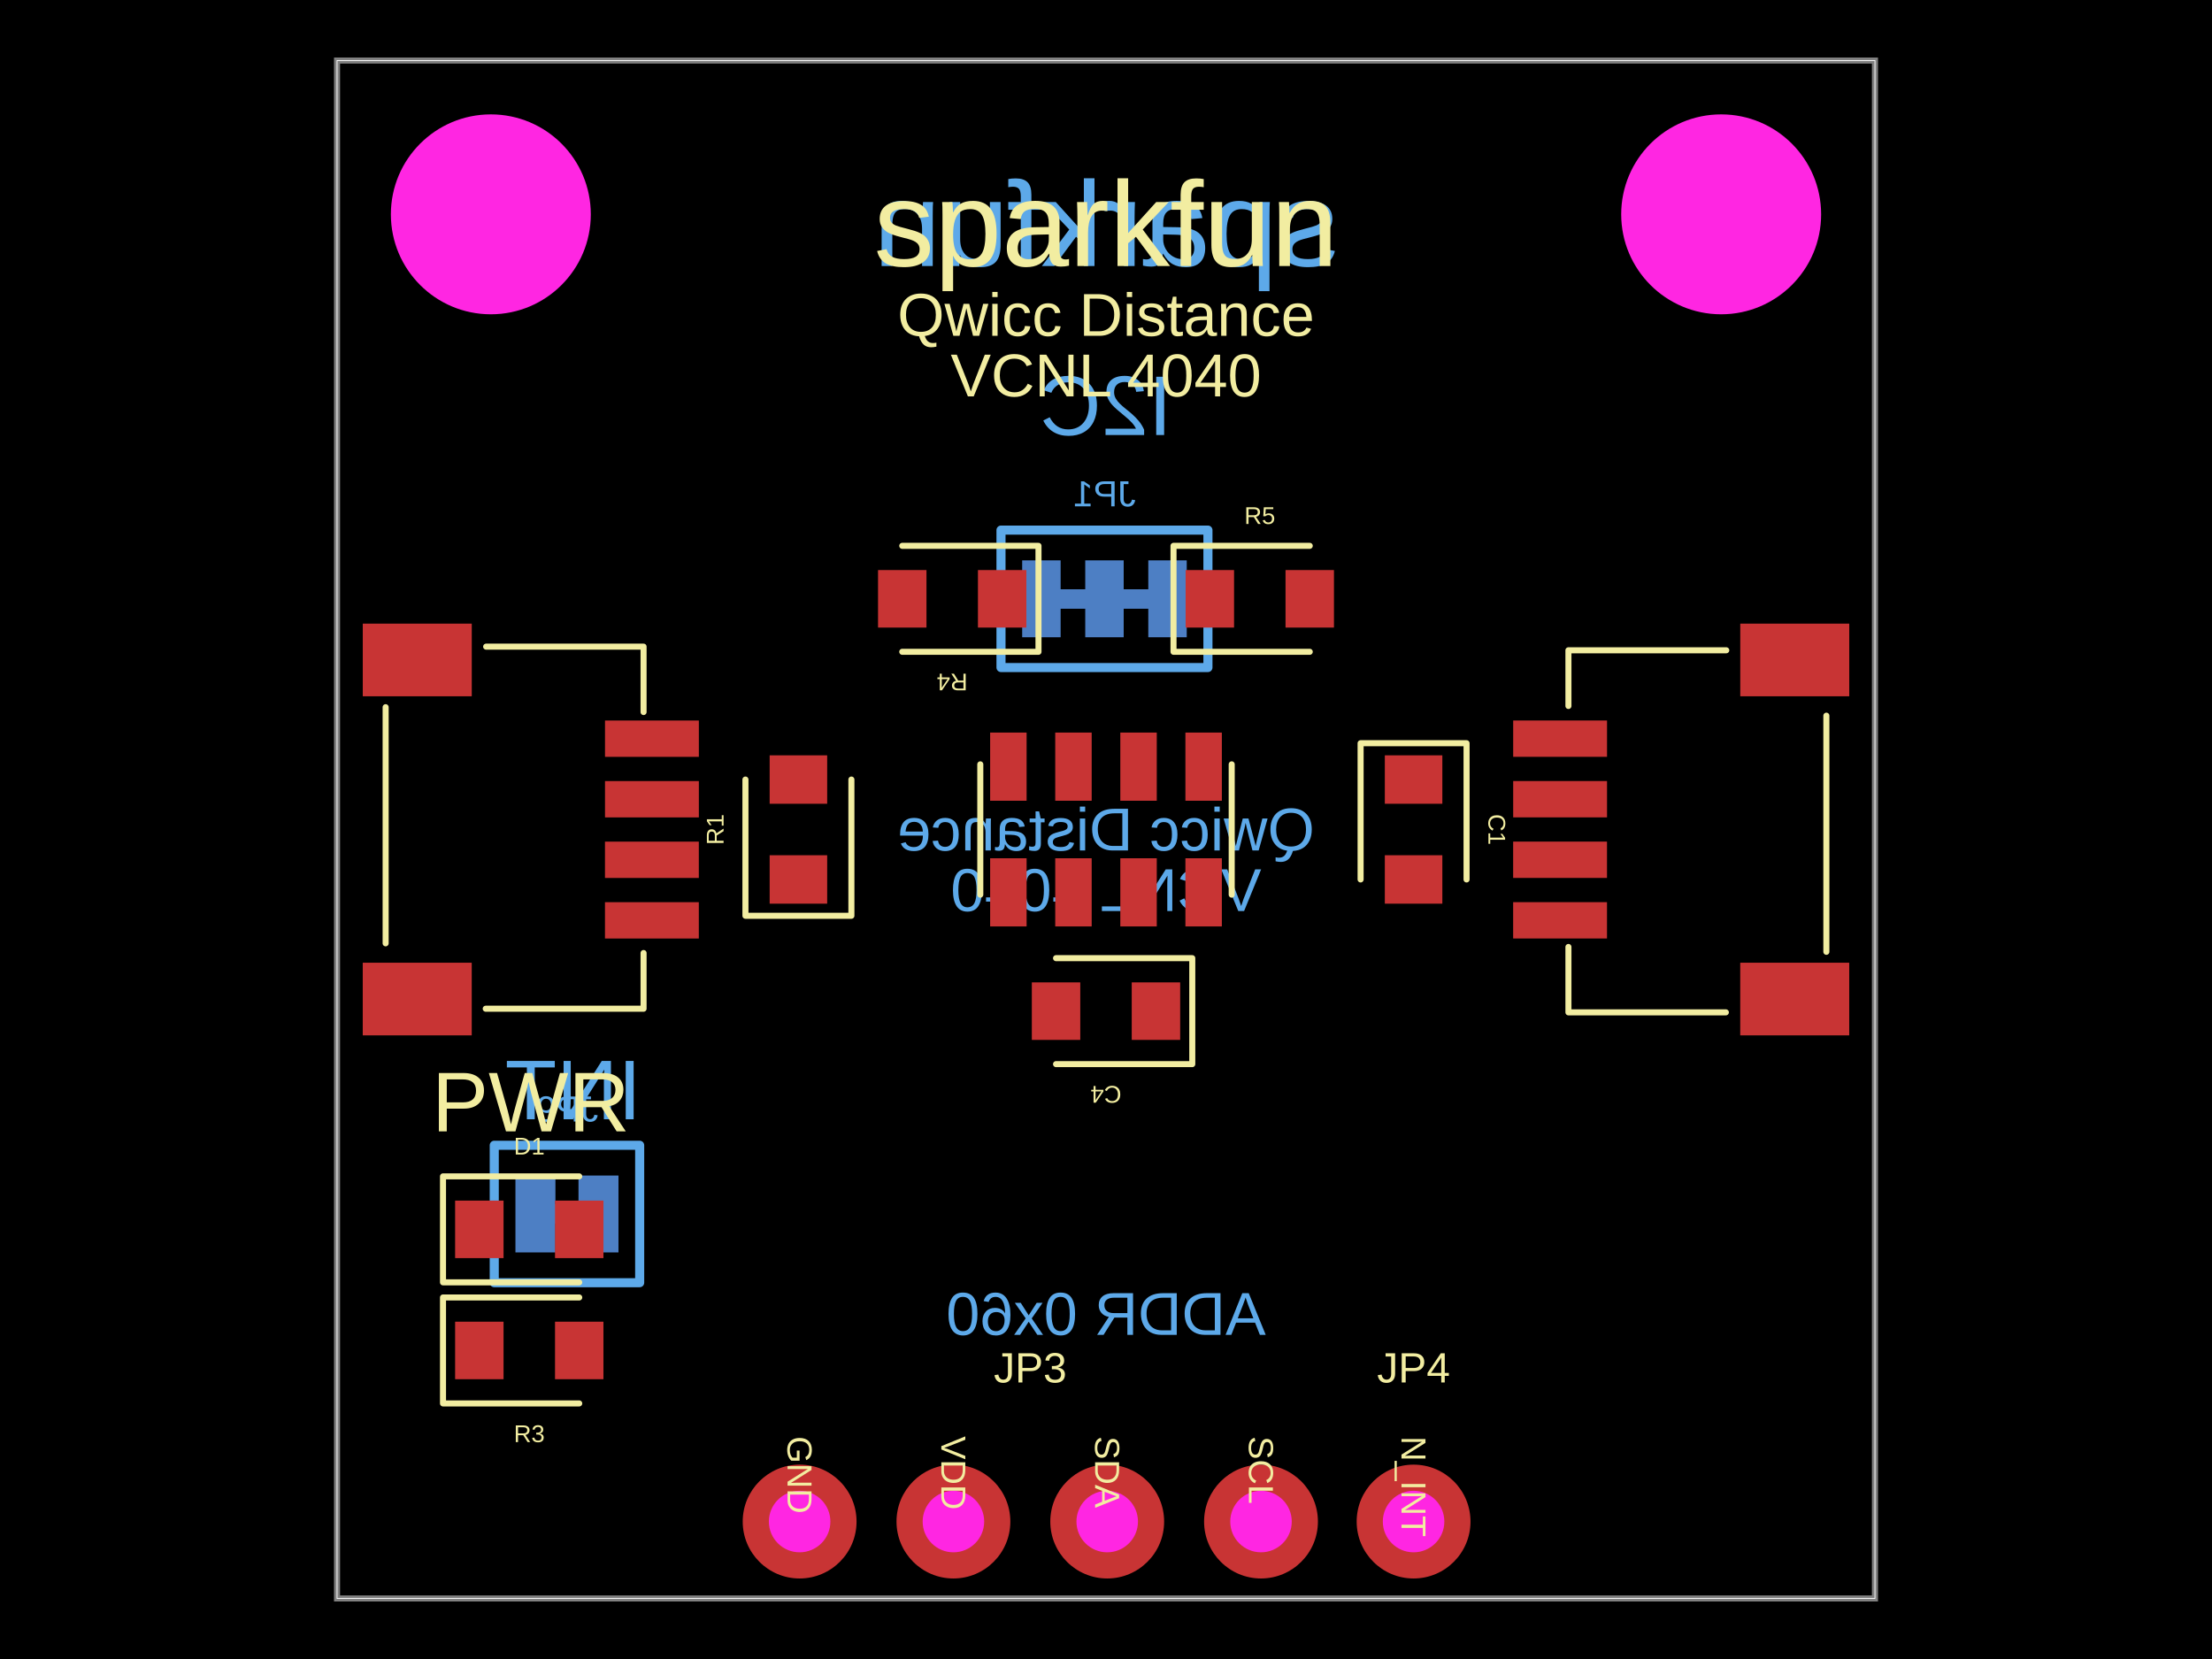
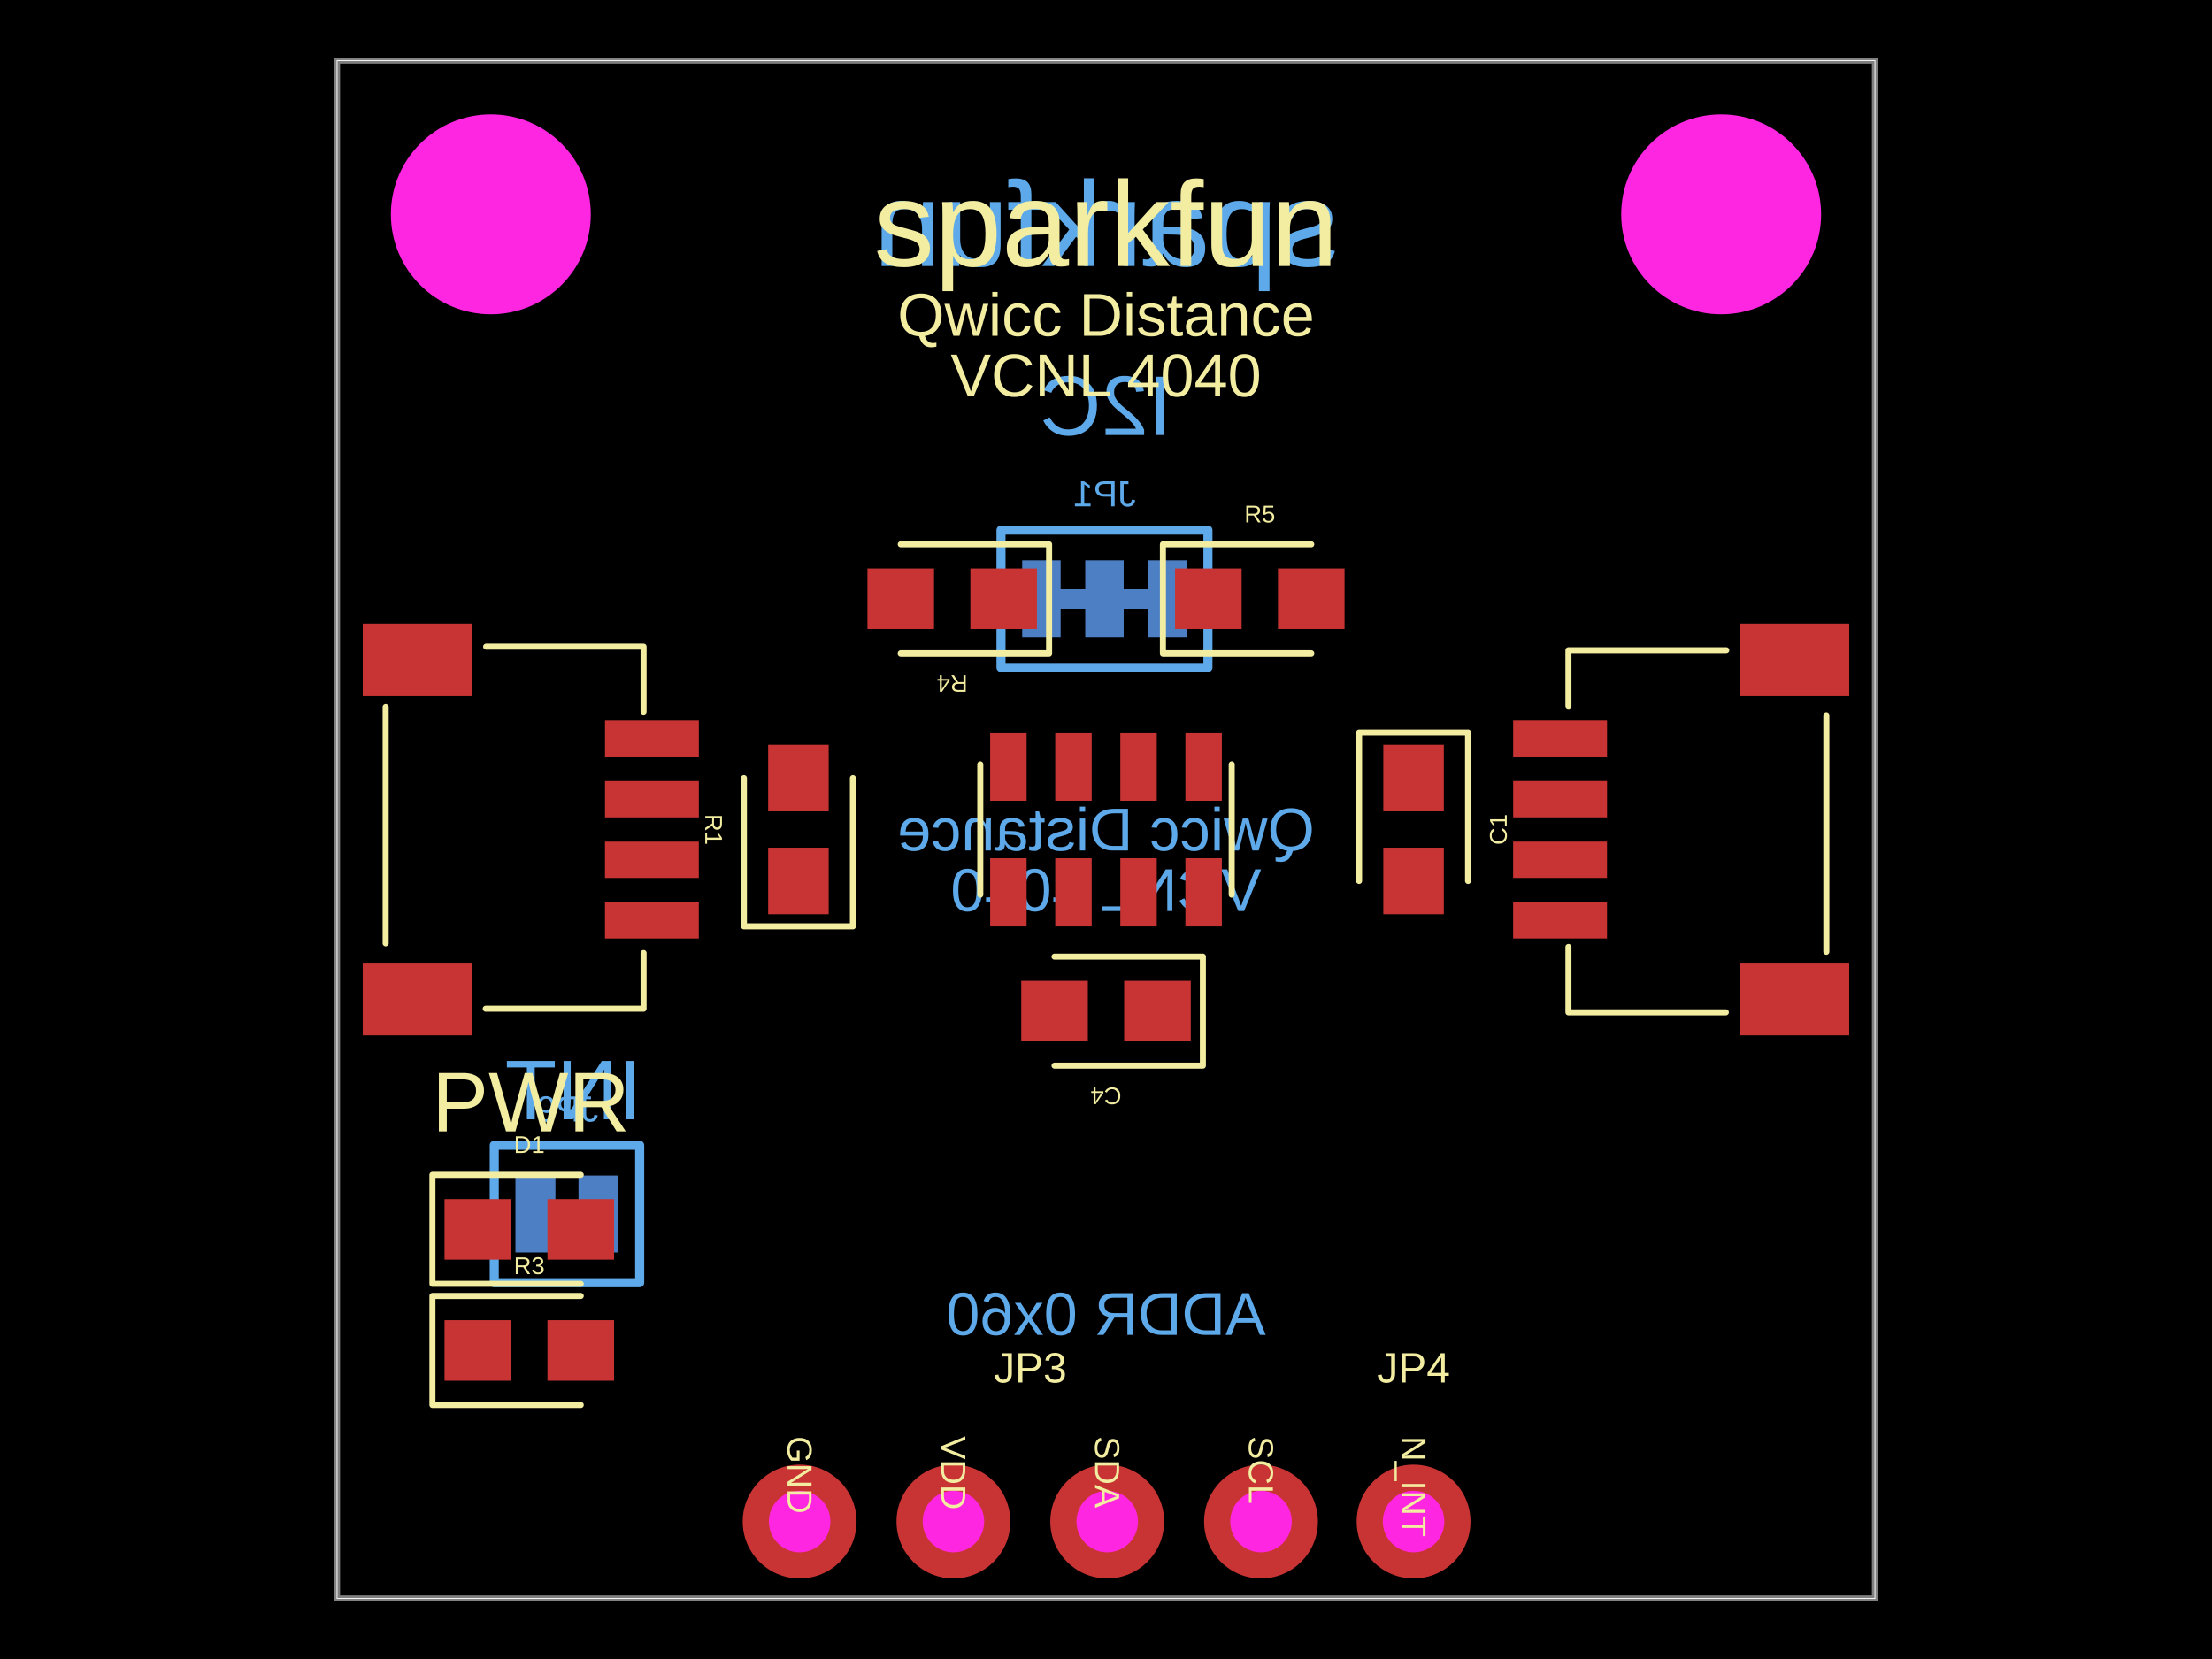
- <svg xmlns="http://www.w3.org/2000/svg" width="800" height="600" data-software-used-string="@tscircuit/core@0.0.783">
+ <svg xmlns="http://www.w3.org/2000/svg" width="800" height="600" data-software-used-string="@tscircuit/core@0.0.616">
  <style />
  <rect class="boundary" x="0" y="0" fill="#000" width="800" height="600" data-type="pcb_background" data-pcb-layer="global" />
  <rect class="pcb-boundary" fill="none" stroke="#fff" stroke-width="0.3" x="121.898" y="21.898" width="556.204" height="556.204" data-type="pcb_boundary" data-pcb-layer="global" />
  <rect class="pcb-pad" fill="rgb(77, 127, 196)" x="415.296" y="202.664" width="13.905" height="27.81" data-type="pcb_smtpad" data-pcb-layer="bottom" />
  <rect class="pcb-pad" fill="rgb(77, 127, 196)" x="392.491" y="202.664" width="13.905" height="27.81" data-type="pcb_smtpad" data-pcb-layer="bottom" />
  <rect class="pcb-pad" fill="rgb(77, 127, 196)" x="369.687" y="202.664" width="13.905" height="27.81" data-type="pcb_smtpad" data-pcb-layer="bottom" />
  <path class="pcb-trace" stroke="rgb(77, 127, 196)" fill="none" d="M 415.296 216.569 L 406.396 216.569" stroke-width="6.953" stroke-linecap="round" stroke-linejoin="round" shape-rendering="crispEdges" data-type="pcb_trace" data-pcb-layer="bottom" />
  <path class="pcb-trace" stroke="rgb(77, 127, 196)" fill="none" d="M 392.491 216.569 L 383.592 216.569" stroke-width="6.953" stroke-linecap="round" stroke-linejoin="round" shape-rendering="crispEdges" data-type="pcb_trace" data-pcb-layer="bottom" />
  <rect class="pcb-pad" fill="rgb(77, 127, 196)" x="209.222" y="425.146" width="14.461" height="27.81" data-type="pcb_smtpad" data-pcb-layer="bottom" />
  <rect class="pcb-pad" fill="rgb(77, 127, 196)" x="186.418" y="425.146" width="14.461" height="27.81" data-type="pcb_smtpad" data-pcb-layer="bottom" />
  <path class="pcb-trace" stroke="rgb(77, 127, 196)" fill="none" d="M 209.222 439.051 L 200.879 439.051" stroke-width="6.953" stroke-linecap="round" stroke-linejoin="round" shape-rendering="crispEdges" data-type="pcb_trace" data-pcb-layer="bottom" />
  <path class="pcb-silkscreen pcb-silkscreen-bottom" d="M 436.865 241.423 L 362.023 241.423 L 362.023 191.715 L 436.865 191.715 L 436.865 241.423 Z" fill="none" stroke="#5da9e9" stroke-width="3.285" stroke-linecap="round" stroke-linejoin="round" data-pcb-component-id="pcb_component_7" data-pcb-silkscreen-path-id="pcb_silkscreen_path_8" data-type="pcb_silkscreen_path" data-pcb-layer="bottom" />
  <text x="0" y="0" dx="0" dy="0" fill="#5da9e9" font-family="Arial, sans-serif" font-size="13.139" text-anchor="middle" dominant-baseline="central" transform="matrix(-1,0,0,1,399.4438,178.5766)" class="pcb-silkscreen-text pcb-silkscreen-bottom" data-pcb-silkscreen-text-id="pcb_component_7" stroke="none" data-type="pcb_silkscreen_text" data-pcb-layer="bottom">JP1</text>
  <path class="pcb-silkscreen pcb-silkscreen-bottom" d="M 231.347 463.905 L 178.753 463.905 L 178.753 414.197 L 231.347 414.197 L 231.347 463.905 Z" fill="none" stroke="#5da9e9" stroke-width="3.285" stroke-linecap="round" stroke-linejoin="round" data-pcb-component-id="pcb_component_8" data-pcb-silkscreen-path-id="pcb_silkscreen_path_9" data-type="pcb_silkscreen_path" data-pcb-layer="bottom" />
  <text x="0" y="0" dx="0" dy="0" fill="#5da9e9" font-family="Arial, sans-serif" font-size="13.139" text-anchor="middle" dominant-baseline="central" transform="matrix(-1,0,0,1,205.0504,401.0584)" class="pcb-silkscreen-text pcb-silkscreen-bottom" data-pcb-silkscreen-text-id="pcb_component_8" stroke="none" data-type="pcb_silkscreen_text" data-pcb-layer="bottom">JP9</text>
  <text x="0" y="0" dx="0" dy="0" fill="#5da9e9" font-family="Arial, sans-serif" font-size="43.796" text-anchor="middle" dominant-baseline="central" transform="matrix(-1,0,0,1,400,81.0219)" class="pcb-silkscreen-text pcb-silkscreen-bottom" data-pcb-silkscreen-text-id="null" stroke="none" data-type="pcb_silkscreen_text" data-pcb-layer="bottom">sparkfun</text>
  <text x="0" y="0" dx="0" dy="0" fill="#5da9e9" font-family="Arial, sans-serif" font-size="30.657" text-anchor="middle" dominant-baseline="central" transform="matrix(-1,0,0,1,400,146.7153)" class="pcb-silkscreen-text pcb-silkscreen-bottom" data-pcb-silkscreen-text-id="null" stroke="none" data-type="pcb_silkscreen_text" data-pcb-layer="bottom">I2C</text>
  <text x="0" y="0" dx="0" dy="0" fill="#5da9e9" font-family="Arial, sans-serif" font-size="30.657" text-anchor="middle" dominant-baseline="central" transform="matrix(-1,0,0,1,207.2993,394.1606)" class="pcb-silkscreen-text pcb-silkscreen-bottom" data-pcb-silkscreen-text-id="null" stroke="none" data-type="pcb_silkscreen_text" data-pcb-layer="bottom">INT</text>
  <text x="0" y="0" dx="0" dy="0" fill="#5da9e9" font-family="Arial, sans-serif" font-size="21.898" text-anchor="middle" dominant-baseline="central" transform="matrix(-1,0,0,1,400,300)" class="pcb-silkscreen-text pcb-silkscreen-bottom" data-pcb-silkscreen-text-id="null" stroke="none" data-type="pcb_silkscreen_text" data-pcb-layer="bottom">Qwicc Distance</text>
  <text x="0" y="0" dx="0" dy="0" fill="#5da9e9" font-family="Arial, sans-serif" font-size="21.898" text-anchor="middle" dominant-baseline="central" transform="matrix(-1,0,0,1,400,321.8978)" class="pcb-silkscreen-text pcb-silkscreen-bottom" data-pcb-silkscreen-text-id="null" stroke="none" data-type="pcb_silkscreen_text" data-pcb-layer="bottom">VCNL 4040</text>
  <text x="0" y="0" dx="0" dy="0" fill="#5da9e9" font-family="Arial, sans-serif" font-size="21.898" text-anchor="middle" dominant-baseline="central" transform="matrix(-1,0,0,1,400,475.1825)" class="pcb-silkscreen-text pcb-silkscreen-bottom" data-pcb-silkscreen-text-id="null" stroke="none" data-type="pcb_silkscreen_text" data-pcb-layer="bottom">ADDR 0x60</text>
  <path class="pcb-board" d="M 121.898 578.102 L 678.102 578.102 L 678.102 21.898 L 121.898 21.898 Z" fill="none" stroke="rgba(255, 255, 255, 0.5)" stroke-width="2.19" data-type="pcb_board" data-pcb-layer="board" />
  <g data-type="pcb_plated_hole" data-pcb-layer="through">
    <circle class="pcb-hole-outer" fill="rgb(200, 52, 52)" cx="289.197" cy="550.292" r="20.584" data-type="pcb_plated_hole" data-pcb-layer="top" />
    <circle class="pcb-hole-inner" fill="#FF26E2" cx="289.197" cy="550.292" r="11.124" data-type="pcb_plated_hole_drill" data-pcb-layer="drill" />
  </g>
  <g data-type="pcb_plated_hole" data-pcb-layer="through">
    <circle class="pcb-hole-outer" fill="rgb(200, 52, 52)" cx="344.818" cy="550.292" r="20.584" data-type="pcb_plated_hole" data-pcb-layer="top" />
    <circle class="pcb-hole-inner" fill="#FF26E2" cx="344.818" cy="550.292" r="11.124" data-type="pcb_plated_hole_drill" data-pcb-layer="drill" />
  </g>
  <g data-type="pcb_plated_hole" data-pcb-layer="through">
    <circle class="pcb-hole-outer" fill="rgb(200, 52, 52)" cx="400.438" cy="550.292" r="20.584" data-type="pcb_plated_hole" data-pcb-layer="top" />
    <circle class="pcb-hole-inner" fill="#FF26E2" cx="400.438" cy="550.292" r="11.124" data-type="pcb_plated_hole_drill" data-pcb-layer="drill" />
  </g>
  <g data-type="pcb_plated_hole" data-pcb-layer="through">
    <circle class="pcb-hole-outer" fill="rgb(200, 52, 52)" cx="456.058" cy="550.292" r="20.584" data-type="pcb_plated_hole" data-pcb-layer="top" />
    <circle class="pcb-hole-inner" fill="#FF26E2" cx="456.058" cy="550.292" r="11.124" data-type="pcb_plated_hole_drill" data-pcb-layer="drill" />
  </g>
  <g data-type="pcb_plated_hole" data-pcb-layer="through">
    <circle class="pcb-hole-outer" fill="rgb(200, 52, 52)" cx="511.241" cy="550.292" r="20.584" data-type="pcb_plated_hole" data-pcb-layer="top" />
    <circle class="pcb-hole-inner" fill="#FF26E2" cx="511.241" cy="550.292" r="11.124" data-type="pcb_plated_hole_drill" data-pcb-layer="drill" />
  </g>
  <rect class="pcb-pad" fill="rgb(200, 52, 52)" x="358.101" y="310.404" width="13.183" height="24.657" data-type="pcb_smtpad" data-pcb-layer="top" />
  <rect class="pcb-pad" fill="rgb(200, 52, 52)" x="381.639" y="310.404" width="13.183" height="24.657" data-type="pcb_smtpad" data-pcb-layer="top" />
  <rect class="pcb-pad" fill="rgb(200, 52, 52)" x="405.178" y="310.404" width="13.183" height="24.657" data-type="pcb_smtpad" data-pcb-layer="top" />
  <rect class="pcb-pad" fill="rgb(200, 52, 52)" x="428.717" y="310.404" width="13.183" height="24.657" data-type="pcb_smtpad" data-pcb-layer="top" />
  <rect class="pcb-pad" fill="rgb(200, 52, 52)" x="428.717" y="264.939" width="13.183" height="24.657" data-type="pcb_smtpad" data-pcb-layer="top" />
  <rect class="pcb-pad" fill="rgb(200, 52, 52)" x="405.178" y="264.939" width="13.183" height="24.657" data-type="pcb_smtpad" data-pcb-layer="top" />
  <rect class="pcb-pad" fill="rgb(200, 52, 52)" x="381.639" y="264.939" width="13.183" height="24.657" data-type="pcb_smtpad" data-pcb-layer="top" />
  <rect class="pcb-pad" fill="rgb(200, 52, 52)" x="358.101" y="264.939" width="13.183" height="24.657" data-type="pcb_smtpad" data-pcb-layer="top" />
-   <rect class="pcb-pad" fill="rgb(200, 52, 52)" x="500.839" y="273.175" width="20.803" height="17.518" data-type="pcb_smtpad" data-pcb-layer="top" />
-   <rect class="pcb-pad" fill="rgb(200, 52, 52)" x="500.839" y="309.307" width="20.803" height="17.518" data-type="pcb_smtpad" data-pcb-layer="top" />
-   <rect class="pcb-pad" fill="rgb(200, 52, 52)" x="409.307" y="355.292" width="17.518" height="20.803" data-type="pcb_smtpad" data-pcb-layer="top" />
-   <rect class="pcb-pad" fill="rgb(200, 52, 52)" x="373.175" y="355.292" width="17.518" height="20.803" data-type="pcb_smtpad" data-pcb-layer="top" />
-   <rect class="pcb-pad" fill="rgb(200, 52, 52)" x="278.358" y="309.307" width="20.803" height="17.518" data-type="pcb_smtpad" data-pcb-layer="top" />
-   <rect class="pcb-pad" fill="rgb(200, 52, 52)" x="278.358" y="273.175" width="20.803" height="17.518" data-type="pcb_smtpad" data-pcb-layer="top" />
-   <rect class="pcb-pad" fill="rgb(200, 52, 52)" x="164.599" y="478.007" width="17.518" height="20.803" data-type="pcb_smtpad" data-pcb-layer="top" />
-   <rect class="pcb-pad" fill="rgb(200, 52, 52)" x="200.73" y="478.007" width="17.518" height="20.803" data-type="pcb_smtpad" data-pcb-layer="top" />
-   <rect class="pcb-pad" fill="rgb(200, 52, 52)" x="353.686" y="206.168" width="17.518" height="20.803" data-type="pcb_smtpad" data-pcb-layer="top" />
-   <rect class="pcb-pad" fill="rgb(200, 52, 52)" x="317.555" y="206.168" width="17.518" height="20.803" data-type="pcb_smtpad" data-pcb-layer="top" />
-   <rect class="pcb-pad" fill="rgb(200, 52, 52)" x="428.796" y="206.168" width="17.518" height="20.803" data-type="pcb_smtpad" data-pcb-layer="top" />
-   <rect class="pcb-pad" fill="rgb(200, 52, 52)" x="464.927" y="206.168" width="17.518" height="20.803" data-type="pcb_smtpad" data-pcb-layer="top" />
-   <rect class="pcb-pad" fill="rgb(200, 52, 52)" x="164.599" y="434.212" width="17.518" height="20.803" data-type="pcb_smtpad" data-pcb-layer="top" />
-   <rect class="pcb-pad" fill="rgb(200, 52, 52)" x="200.73" y="434.212" width="17.518" height="20.803" data-type="pcb_smtpad" data-pcb-layer="top" />
+   <rect class="pcb-pad" fill="rgb(200, 52, 52)" x="500.292" y="269.343" width="21.898" height="24.088" data-type="pcb_smtpad" data-pcb-layer="top" />
+   <rect class="pcb-pad" fill="rgb(200, 52, 52)" x="500.292" y="306.569" width="21.898" height="24.088" data-type="pcb_smtpad" data-pcb-layer="top" />
+   <rect class="pcb-pad" fill="rgb(200, 52, 52)" x="-12.044" y="-10.949" width="24.088" height="21.898" transform="translate(418.6131 365.6934) rotate(-180)" data-type="pcb_smtpad" data-pcb-layer="top" />
+   <rect class="pcb-pad" fill="rgb(200, 52, 52)" x="-12.044" y="-10.949" width="24.088" height="21.898" transform="translate(381.3869 365.6934) rotate(-180)" data-type="pcb_smtpad" data-pcb-layer="top" />
+   <rect class="pcb-pad" fill="rgb(200, 52, 52)" x="277.81" y="306.569" width="21.898" height="24.088" data-type="pcb_smtpad" data-pcb-layer="top" />
+   <rect class="pcb-pad" fill="rgb(200, 52, 52)" x="277.81" y="269.343" width="21.898" height="24.088" data-type="pcb_smtpad" data-pcb-layer="top" />
+   <rect class="pcb-pad" fill="rgb(200, 52, 52)" x="160.766" y="477.46" width="24.088" height="21.898" data-type="pcb_smtpad" data-pcb-layer="top" />
+   <rect class="pcb-pad" fill="rgb(200, 52, 52)" x="197.993" y="477.46" width="24.088" height="21.898" data-type="pcb_smtpad" data-pcb-layer="top" />
+   <rect class="pcb-pad" fill="rgb(200, 52, 52)" x="-12.044" y="-10.949" width="24.088" height="21.898" transform="translate(362.9927 216.5693) rotate(-180)" data-type="pcb_smtpad" data-pcb-layer="top" />
+   <rect class="pcb-pad" fill="rgb(200, 52, 52)" x="-12.044" y="-10.949" width="24.088" height="21.898" transform="translate(325.7664 216.5693) rotate(-180)" data-type="pcb_smtpad" data-pcb-layer="top" />
+   <rect class="pcb-pad" fill="rgb(200, 52, 52)" x="424.964" y="205.62" width="24.088" height="21.898" data-type="pcb_smtpad" data-pcb-layer="top" />
+   <rect class="pcb-pad" fill="rgb(200, 52, 52)" x="462.19" y="205.62" width="24.088" height="21.898" data-type="pcb_smtpad" data-pcb-layer="top" />
+   <rect class="pcb-pad" fill="rgb(200, 52, 52)" x="160.766" y="433.664" width="24.088" height="21.898" data-type="pcb_smtpad" data-pcb-layer="top" />
+   <rect class="pcb-pad" fill="rgb(200, 52, 52)" x="197.993" y="433.664" width="24.088" height="21.898" data-type="pcb_smtpad" data-pcb-layer="top" />
  <rect class="pcb-pad" fill="rgb(200, 52, 52)" x="547.251" y="304.377" width="33.942" height="13.139" data-type="pcb_smtpad" data-pcb-layer="top" />
  <rect class="pcb-pad" fill="rgb(200, 52, 52)" x="547.251" y="326.275" width="33.942" height="13.139" data-type="pcb_smtpad" data-pcb-layer="top" />
  <rect class="pcb-pad" fill="rgb(200, 52, 52)" x="547.262" y="260.576" width="33.942" height="13.139" data-type="pcb_smtpad" data-pcb-layer="top" />
  <rect class="pcb-pad" fill="rgb(200, 52, 52)" x="547.262" y="282.473" width="33.942" height="13.139" data-type="pcb_smtpad" data-pcb-layer="top" />
  <rect class="pcb-pad" fill="rgb(200, 52, 52)" x="629.38" y="348.177" width="39.416" height="26.277" data-type="pcb_smtpad" data-pcb-layer="top" />
  <rect class="pcb-pad" fill="rgb(200, 52, 52)" x="629.391" y="225.545" width="39.416" height="26.277" data-type="pcb_smtpad" data-pcb-layer="top" />
  <rect class="pcb-pad" fill="rgb(200, 52, 52)" x="218.807" y="282.485" width="33.942" height="13.139" data-type="pcb_smtpad" data-pcb-layer="top" />
  <rect class="pcb-pad" fill="rgb(200, 52, 52)" x="218.807" y="260.587" width="33.942" height="13.139" data-type="pcb_smtpad" data-pcb-layer="top" />
  <rect class="pcb-pad" fill="rgb(200, 52, 52)" x="218.796" y="326.286" width="33.942" height="13.139" data-type="pcb_smtpad" data-pcb-layer="top" />
  <rect class="pcb-pad" fill="rgb(200, 52, 52)" x="218.796" y="304.388" width="33.942" height="13.139" data-type="pcb_smtpad" data-pcb-layer="top" />
  <rect class="pcb-pad" fill="rgb(200, 52, 52)" x="131.204" y="225.545" width="39.416" height="26.277" data-type="pcb_smtpad" data-pcb-layer="top" />
  <rect class="pcb-pad" fill="rgb(200, 52, 52)" x="131.193" y="348.177" width="39.416" height="26.277" data-type="pcb_smtpad" data-pcb-layer="top" />
  <path class="pcb-silkscreen pcb-silkscreen-top" d="M 354.536 323.566 L 354.536 276.434" fill="none" stroke="#f2eda1" stroke-width="2.19" stroke-linecap="round" stroke-linejoin="round" data-pcb-component-id="pcb_component_0" data-pcb-silkscreen-path-id="pcb_silkscreen_path_0" data-type="pcb_silkscreen_path" data-pcb-layer="top" />
  <path class="pcb-silkscreen pcb-silkscreen-top" d="M 445.464 323.566 L 445.464 276.434" fill="none" stroke="#f2eda1" stroke-width="2.19" stroke-linecap="round" stroke-linejoin="round" data-pcb-component-id="pcb_component_0" data-pcb-silkscreen-path-id="pcb_silkscreen_path_1" data-type="pcb_silkscreen_path" data-pcb-layer="top" />
-   <path class="pcb-silkscreen pcb-silkscreen-top" d="M 530.401 318.066 L 530.401 268.796 L 492.08 268.796 L 492.08 318.066" fill="none" stroke="#f2eda1" stroke-width="2.19" stroke-linecap="round" stroke-linejoin="round" data-pcb-component-id="pcb_component_1" data-pcb-silkscreen-path-id="pcb_silkscreen_path_2" data-type="pcb_silkscreen_path" data-pcb-layer="top" />
-   <text x="0" y="0" dx="0" dy="0" fill="#f2eda1" font-family="Arial, sans-serif" font-size="8.759" text-anchor="middle" dominant-baseline="central" transform="matrix(-1.8369701987210297e-16,1,-1,-1.8369701987210297e-16,541.3504,300)" class="pcb-silkscreen-text pcb-silkscreen-top" data-pcb-silkscreen-text-id="pcb_component_1" stroke="none" data-type="pcb_silkscreen_text" data-pcb-layer="top">C1</text>
-   <path class="pcb-silkscreen pcb-silkscreen-top" d="M 381.934 384.854 L 431.204 384.854 L 431.204 346.533 L 381.934 346.533" fill="none" stroke="#f2eda1" stroke-width="2.19" stroke-linecap="round" stroke-linejoin="round" data-pcb-component-id="pcb_component_2" data-pcb-silkscreen-path-id="pcb_silkscreen_path_3" data-type="pcb_silkscreen_path" data-pcb-layer="top" />
-   <text x="0" y="0" dx="0" dy="0" fill="#f2eda1" font-family="Arial, sans-serif" font-size="8.759" text-anchor="middle" dominant-baseline="central" transform="matrix(-1,-1.2246467991473532e-16,1.2246467991473532e-16,-1,400,395.8029)" class="pcb-silkscreen-text pcb-silkscreen-top" data-pcb-silkscreen-text-id="pcb_component_2" stroke="none" data-type="pcb_silkscreen_text" data-pcb-layer="top">C4</text>
-   <path class="pcb-silkscreen pcb-silkscreen-top" d="M 269.599 281.934 L 269.599 331.204 L 307.92 331.204 L 307.92 281.934" fill="none" stroke="#f2eda1" stroke-width="2.19" stroke-linecap="round" stroke-linejoin="round" data-pcb-component-id="pcb_component_3" data-pcb-silkscreen-path-id="pcb_silkscreen_path_4" data-type="pcb_silkscreen_path" data-pcb-layer="top" />
-   <text x="0" y="0" dx="0" dy="0" fill="#f2eda1" font-family="Arial, sans-serif" font-size="8.759" text-anchor="middle" dominant-baseline="central" transform="matrix(6.123233995736766e-17,-1,1,6.123233995736766e-17,258.6496,300)" class="pcb-silkscreen-text pcb-silkscreen-top" data-pcb-silkscreen-text-id="pcb_component_3" stroke="none" data-type="pcb_silkscreen_text" data-pcb-layer="top">R1</text>
-   <path class="pcb-silkscreen pcb-silkscreen-top" d="M 209.489 469.248 L 160.219 469.248 L 160.219 507.569 L 209.489 507.569" fill="none" stroke="#f2eda1" stroke-width="2.19" stroke-linecap="round" stroke-linejoin="round" data-pcb-component-id="pcb_component_4" data-pcb-silkscreen-path-id="pcb_silkscreen_path_5" data-type="pcb_silkscreen_path" data-pcb-layer="top" />
-   <text x="0" y="0" dx="0" dy="0" fill="#f2eda1" font-family="Arial, sans-serif" font-size="8.759" text-anchor="middle" dominant-baseline="central" transform="matrix(1,0,0,1,191.4234,518.5182)" class="pcb-silkscreen-text pcb-silkscreen-top" data-pcb-silkscreen-text-id="pcb_component_4" stroke="none" data-type="pcb_silkscreen_text" data-pcb-layer="top">R3</text>
-   <path class="pcb-silkscreen pcb-silkscreen-top" d="M 326.314 235.73 L 375.584 235.73 L 375.584 197.409 L 326.314 197.409" fill="none" stroke="#f2eda1" stroke-width="2.19" stroke-linecap="round" stroke-linejoin="round" data-pcb-component-id="pcb_component_5" data-pcb-silkscreen-path-id="pcb_silkscreen_path_6" data-type="pcb_silkscreen_path" data-pcb-layer="top" />
-   <text x="0" y="0" dx="0" dy="0" fill="#f2eda1" font-family="Arial, sans-serif" font-size="8.759" text-anchor="middle" dominant-baseline="central" transform="matrix(-1,-1.2246467991473532e-16,1.2246467991473532e-16,-1,344.3796,246.6788)" class="pcb-silkscreen-text pcb-silkscreen-top" data-pcb-silkscreen-text-id="pcb_component_5" stroke="none" data-type="pcb_silkscreen_text" data-pcb-layer="top">R4</text>
-   <path class="pcb-silkscreen pcb-silkscreen-top" d="M 473.686 197.409 L 424.416 197.409 L 424.416 235.73 L 473.686 235.73" fill="none" stroke="#f2eda1" stroke-width="2.19" stroke-linecap="round" stroke-linejoin="round" data-pcb-component-id="pcb_component_6" data-pcb-silkscreen-path-id="pcb_silkscreen_path_7" data-type="pcb_silkscreen_path" data-pcb-layer="top" />
-   <text x="0" y="0" dx="0" dy="0" fill="#f2eda1" font-family="Arial, sans-serif" font-size="8.759" text-anchor="middle" dominant-baseline="central" transform="matrix(1,0,0,1,455.6204,186.4599)" class="pcb-silkscreen-text pcb-silkscreen-top" data-pcb-silkscreen-text-id="pcb_component_6" stroke="none" data-type="pcb_silkscreen_text" data-pcb-layer="top">R5</text>
-   <path class="pcb-silkscreen pcb-silkscreen-top" d="M 209.489 425.453 L 160.219 425.453 L 160.219 463.774 L 209.489 463.774" fill="none" stroke="#f2eda1" stroke-width="2.19" stroke-linecap="round" stroke-linejoin="round" data-pcb-component-id="pcb_component_9" data-pcb-silkscreen-path-id="pcb_silkscreen_path_10" data-type="pcb_silkscreen_path" data-pcb-layer="top" />
-   <text x="0" y="0" dx="0" dy="0" fill="#f2eda1" font-family="Arial, sans-serif" font-size="8.759" text-anchor="middle" dominant-baseline="central" transform="matrix(1,0,0,1,191.4234,414.5036)" class="pcb-silkscreen-text pcb-silkscreen-top" data-pcb-silkscreen-text-id="pcb_component_9" stroke="none" data-type="pcb_silkscreen_text" data-pcb-layer="top">D1</text>
+   <path class="pcb-silkscreen pcb-silkscreen-top" d="M 530.949 318.613 L 530.949 264.964 L 491.533 264.964 L 491.533 318.613" fill="none" stroke="#f2eda1" stroke-width="2.19" stroke-linecap="round" stroke-linejoin="round" data-pcb-component-id="pcb_component_1" data-pcb-silkscreen-path-id="pcb_silkscreen_path_2" data-type="pcb_silkscreen_path" data-pcb-layer="top" />
+   <text x="0" y="0" dx="0" dy="0" fill="#f2eda1" font-family="Arial, sans-serif" font-size="8.759" text-anchor="middle" dominant-baseline="central" transform="matrix(6.123233995736766e-17,-1,1,6.123233995736766e-17,541.8978,300)" class="pcb-silkscreen-text pcb-silkscreen-top" data-pcb-silkscreen-text-id="pcb_component_1" stroke="none" data-type="pcb_silkscreen_text" data-pcb-layer="top">C1</text>
+   <path class="pcb-silkscreen pcb-silkscreen-top" d="M 381.387 385.401 L 435.036 385.401 L 435.036 345.985 L 381.387 345.985" fill="none" stroke="#f2eda1" stroke-width="2.19" stroke-linecap="round" stroke-linejoin="round" data-pcb-component-id="pcb_component_2" data-pcb-silkscreen-path-id="pcb_silkscreen_path_3" data-type="pcb_silkscreen_path" data-pcb-layer="top" />
+   <text x="0" y="0" dx="0" dy="0" fill="#f2eda1" font-family="Arial, sans-serif" font-size="8.759" text-anchor="middle" dominant-baseline="central" transform="matrix(-1,-1.2246467991473532e-16,1.2246467991473532e-16,-1,400,396.3504)" class="pcb-silkscreen-text pcb-silkscreen-top" data-pcb-silkscreen-text-id="pcb_component_2" stroke="none" data-type="pcb_silkscreen_text" data-pcb-layer="top">C4</text>
+   <path class="pcb-silkscreen pcb-silkscreen-top" d="M 269.051 281.387 L 269.051 335.036 L 308.467 335.036 L 308.467 281.387" fill="none" stroke="#f2eda1" stroke-width="2.19" stroke-linecap="round" stroke-linejoin="round" data-pcb-component-id="pcb_component_3" data-pcb-silkscreen-path-id="pcb_silkscreen_path_4" data-type="pcb_silkscreen_path" data-pcb-layer="top" />
+   <text x="0" y="0" dx="0" dy="0" fill="#f2eda1" font-family="Arial, sans-serif" font-size="8.759" text-anchor="middle" dominant-baseline="central" transform="matrix(-1.8369701987210297e-16,1,-1,-1.8369701987210297e-16,258.1022,300)" class="pcb-silkscreen-text pcb-silkscreen-top" data-pcb-silkscreen-text-id="pcb_component_3" stroke="none" data-type="pcb_silkscreen_text" data-pcb-layer="top">R1</text>
+   <path class="pcb-silkscreen pcb-silkscreen-top" d="M 210.036 468.701 L 156.387 468.701 L 156.387 508.117 L 210.036 508.117" fill="none" stroke="#f2eda1" stroke-width="2.19" stroke-linecap="round" stroke-linejoin="round" data-pcb-component-id="pcb_component_4" data-pcb-silkscreen-path-id="pcb_silkscreen_path_5" data-type="pcb_silkscreen_path" data-pcb-layer="top" />
+   <text x="0" y="0" dx="0" dy="0" fill="#f2eda1" font-family="Arial, sans-serif" font-size="8.759" text-anchor="middle" dominant-baseline="central" transform="matrix(1,0,0,1,191.4234,457.7518)" class="pcb-silkscreen-text pcb-silkscreen-top" data-pcb-silkscreen-text-id="pcb_component_4" stroke="none" data-type="pcb_silkscreen_text" data-pcb-layer="top">R3</text>
+   <path class="pcb-silkscreen pcb-silkscreen-top" d="M 325.766 236.277 L 379.416 236.277 L 379.416 196.861 L 325.766 196.861" fill="none" stroke="#f2eda1" stroke-width="2.19" stroke-linecap="round" stroke-linejoin="round" data-pcb-component-id="pcb_component_5" data-pcb-silkscreen-path-id="pcb_silkscreen_path_6" data-type="pcb_silkscreen_path" data-pcb-layer="top" />
+   <text x="0" y="0" dx="0" dy="0" fill="#f2eda1" font-family="Arial, sans-serif" font-size="8.759" text-anchor="middle" dominant-baseline="central" transform="matrix(-1,-1.2246467991473532e-16,1.2246467991473532e-16,-1,344.3796,247.2263)" class="pcb-silkscreen-text pcb-silkscreen-top" data-pcb-silkscreen-text-id="pcb_component_5" stroke="none" data-type="pcb_silkscreen_text" data-pcb-layer="top">R4</text>
+   <path class="pcb-silkscreen pcb-silkscreen-top" d="M 474.234 196.861 L 420.584 196.861 L 420.584 236.277 L 474.234 236.277" fill="none" stroke="#f2eda1" stroke-width="2.19" stroke-linecap="round" stroke-linejoin="round" data-pcb-component-id="pcb_component_6" data-pcb-silkscreen-path-id="pcb_silkscreen_path_7" data-type="pcb_silkscreen_path" data-pcb-layer="top" />
+   <text x="0" y="0" dx="0" dy="0" fill="#f2eda1" font-family="Arial, sans-serif" font-size="8.759" text-anchor="middle" dominant-baseline="central" transform="matrix(1,0,0,1,455.6204,185.9124)" class="pcb-silkscreen-text pcb-silkscreen-top" data-pcb-silkscreen-text-id="pcb_component_6" stroke="none" data-type="pcb_silkscreen_text" data-pcb-layer="top">R5</text>
+   <path class="pcb-silkscreen pcb-silkscreen-top" d="M 210.036 424.905 L 156.387 424.905 L 156.387 464.321 L 210.036 464.321" fill="none" stroke="#f2eda1" stroke-width="2.19" stroke-linecap="round" stroke-linejoin="round" data-pcb-component-id="pcb_component_9" data-pcb-silkscreen-path-id="pcb_silkscreen_path_10" data-type="pcb_silkscreen_path" data-pcb-layer="top" />
+   <text x="0" y="0" dx="0" dy="0" fill="#f2eda1" font-family="Arial, sans-serif" font-size="8.759" text-anchor="middle" dominant-baseline="central" transform="matrix(1,0,0,1,191.4234,413.9562)" class="pcb-silkscreen-text pcb-silkscreen-top" data-pcb-silkscreen-text-id="pcb_component_9" stroke="none" data-type="pcb_silkscreen_text" data-pcb-layer="top">D1</text>
  <text x="0" y="0" dx="0" dy="0" fill="#f2eda1" font-family="Arial, sans-serif" font-size="12.613" text-anchor="start" dominant-baseline="central" transform="matrix(-1.8369701987210297e-16,1,-1,-1.8369701987210297e-16,289.1971,519.4161)" class="pcb-silkscreen-text pcb-silkscreen-top" data-pcb-silkscreen-text-id="pcb_component_10" stroke="none" data-type="pcb_silkscreen_text" data-pcb-layer="top">GND</text>
  <text x="0" y="0" dx="0" dy="0" fill="#f2eda1" font-family="Arial, sans-serif" font-size="12.613" text-anchor="start" dominant-baseline="central" transform="matrix(-1.8369701987210297e-16,1,-1,-1.8369701987210297e-16,344.8175,519.4161)" class="pcb-silkscreen-text pcb-silkscreen-top" data-pcb-silkscreen-text-id="pcb_component_10" stroke="none" data-type="pcb_silkscreen_text" data-pcb-layer="top">VDD</text>
  <text x="0" y="0" dx="0" dy="0" fill="#f2eda1" font-family="Arial, sans-serif" font-size="12.613" text-anchor="start" dominant-baseline="central" transform="matrix(-1.8369701987210297e-16,1,-1,-1.8369701987210297e-16,400.438,519.4161)" class="pcb-silkscreen-text pcb-silkscreen-top" data-pcb-silkscreen-text-id="pcb_component_10" stroke="none" data-type="pcb_silkscreen_text" data-pcb-layer="top">SDA</text>
  <text x="0" y="0" dx="0" dy="0" fill="#f2eda1" font-family="Arial, sans-serif" font-size="12.613" text-anchor="start" dominant-baseline="central" transform="matrix(-1.8369701987210297e-16,1,-1,-1.8369701987210297e-16,456.0584,519.4161)" class="pcb-silkscreen-text pcb-silkscreen-top" data-pcb-silkscreen-text-id="pcb_component_10" stroke="none" data-type="pcb_silkscreen_text" data-pcb-layer="top">SCL</text>
  <text x="0" y="0" dx="0" dy="0" fill="#f2eda1" font-family="Arial, sans-serif" font-size="15.328" text-anchor="middle" dominant-baseline="central" transform="matrix(1,0,0,1,372.6277,494.6715)" class="pcb-silkscreen-text pcb-silkscreen-top" data-pcb-silkscreen-text-id="pcb_component_10" stroke="none" data-type="pcb_silkscreen_text" data-pcb-layer="top">JP3</text>
  <text x="0" y="0" dx="0" dy="0" fill="#f2eda1" font-family="Arial, sans-serif" font-size="12.613" text-anchor="start" dominant-baseline="central" transform="matrix(-1.8369701987210297e-16,1,-1,-1.8369701987210297e-16,511.2409,519.4161)" class="pcb-silkscreen-text pcb-silkscreen-top" data-pcb-silkscreen-text-id="pcb_component_11" stroke="none" data-type="pcb_silkscreen_text" data-pcb-layer="top">N_INT</text>
  <text x="0" y="0" dx="0" dy="0" fill="#f2eda1" font-family="Arial, sans-serif" font-size="15.328" text-anchor="middle" dominant-baseline="central" transform="matrix(1,0,0,1,511.2409,494.6715)" class="pcb-silkscreen-text pcb-silkscreen-top" data-pcb-silkscreen-text-id="pcb_component_11" stroke="none" data-type="pcb_silkscreen_text" data-pcb-layer="top">JP4</text>
  <path class="pcb-silkscreen pcb-silkscreen-top" d="M 660.528 344.233 L 660.528 258.832" fill="none" stroke="#f2eda1" stroke-width="2.19" stroke-linecap="round" stroke-linejoin="round" data-pcb-component-id="pcb_component_12" data-pcb-silkscreen-path-id="pcb_silkscreen_path_11" data-type="pcb_silkscreen_path" data-pcb-layer="top" />
  <path class="pcb-silkscreen pcb-silkscreen-top" d="M 567.245 342.482 L 567.245 366.13 L 624.178 366.13" fill="none" stroke="#f2eda1" stroke-width="2.19" stroke-linecap="round" stroke-linejoin="round" data-pcb-component-id="pcb_component_12" data-pcb-silkscreen-path-id="pcb_silkscreen_path_12" data-type="pcb_silkscreen_path" data-pcb-layer="top" />
  <path class="pcb-silkscreen pcb-silkscreen-top" d="M 567.245 255.328 L 567.245 235.182 L 624.328 235.182" fill="none" stroke="#f2eda1" stroke-width="2.19" stroke-linecap="round" stroke-linejoin="round" data-pcb-component-id="pcb_component_12" data-pcb-silkscreen-path-id="pcb_silkscreen_path_13" data-type="pcb_silkscreen_path" data-pcb-layer="top" />
  <path class="pcb-silkscreen pcb-silkscreen-top" d="M 139.472 255.767 L 139.472 341.168" fill="none" stroke="#f2eda1" stroke-width="2.19" stroke-linecap="round" stroke-linejoin="round" data-pcb-component-id="pcb_component_13" data-pcb-silkscreen-path-id="pcb_silkscreen_path_14" data-type="pcb_silkscreen_path" data-pcb-layer="top" />
  <path class="pcb-silkscreen pcb-silkscreen-top" d="M 232.755 257.518 L 232.755 233.87 L 175.822 233.87" fill="none" stroke="#f2eda1" stroke-width="2.19" stroke-linecap="round" stroke-linejoin="round" data-pcb-component-id="pcb_component_13" data-pcb-silkscreen-path-id="pcb_silkscreen_path_15" data-type="pcb_silkscreen_path" data-pcb-layer="top" />
  <path class="pcb-silkscreen pcb-silkscreen-top" d="M 232.755 344.672 L 232.755 364.818 L 175.672 364.818" fill="none" stroke="#f2eda1" stroke-width="2.19" stroke-linecap="round" stroke-linejoin="round" data-pcb-component-id="pcb_component_13" data-pcb-silkscreen-path-id="pcb_silkscreen_path_16" data-type="pcb_silkscreen_path" data-pcb-layer="top" />
  <text x="0" y="0" dx="0" dy="0" fill="#f2eda1" font-family="Arial, sans-serif" font-size="43.796" text-anchor="middle" dominant-baseline="central" transform="matrix(1,0,0,1,400,81.0219)" class="pcb-silkscreen-text pcb-silkscreen-top" data-pcb-silkscreen-text-id="null" stroke="none" data-type="pcb_silkscreen_text" data-pcb-layer="top">sparkfun</text>
  <text x="0" y="0" dx="0" dy="0" fill="#f2eda1" font-family="Arial, sans-serif" font-size="21.898" text-anchor="middle" dominant-baseline="central" transform="matrix(1,0,0,1,400,113.8686)" class="pcb-silkscreen-text pcb-silkscreen-top" data-pcb-silkscreen-text-id="null" stroke="none" data-type="pcb_silkscreen_text" data-pcb-layer="top">Qwicc Distance</text>
  <text x="0" y="0" dx="0" dy="0" fill="#f2eda1" font-family="Arial, sans-serif" font-size="21.898" text-anchor="middle" dominant-baseline="central" transform="matrix(1,0,0,1,400,135.7664)" class="pcb-silkscreen-text pcb-silkscreen-top" data-pcb-silkscreen-text-id="null" stroke="none" data-type="pcb_silkscreen_text" data-pcb-layer="top">VCNL 4040</text>
  <text x="0" y="0" dx="0" dy="0" fill="#f2eda1" font-family="Arial, sans-serif" font-size="30.657" text-anchor="middle" dominant-baseline="central" transform="matrix(1,0,0,1,191.9708,398.5401)" class="pcb-silkscreen-text pcb-silkscreen-top" data-pcb-silkscreen-text-id="null" stroke="none" data-type="pcb_silkscreen_text" data-pcb-layer="top">PWR</text>
  <circle class="pcb-hole" cx="177.518" cy="77.518" r="36.153" fill="#FF26E2" data-type="pcb_hole" data-pcb-layer="drill" />
  <circle class="pcb-hole" cx="622.482" cy="77.518" r="36.153" fill="#FF26E2" data-type="pcb_hole" data-pcb-layer="drill" />
</svg>
